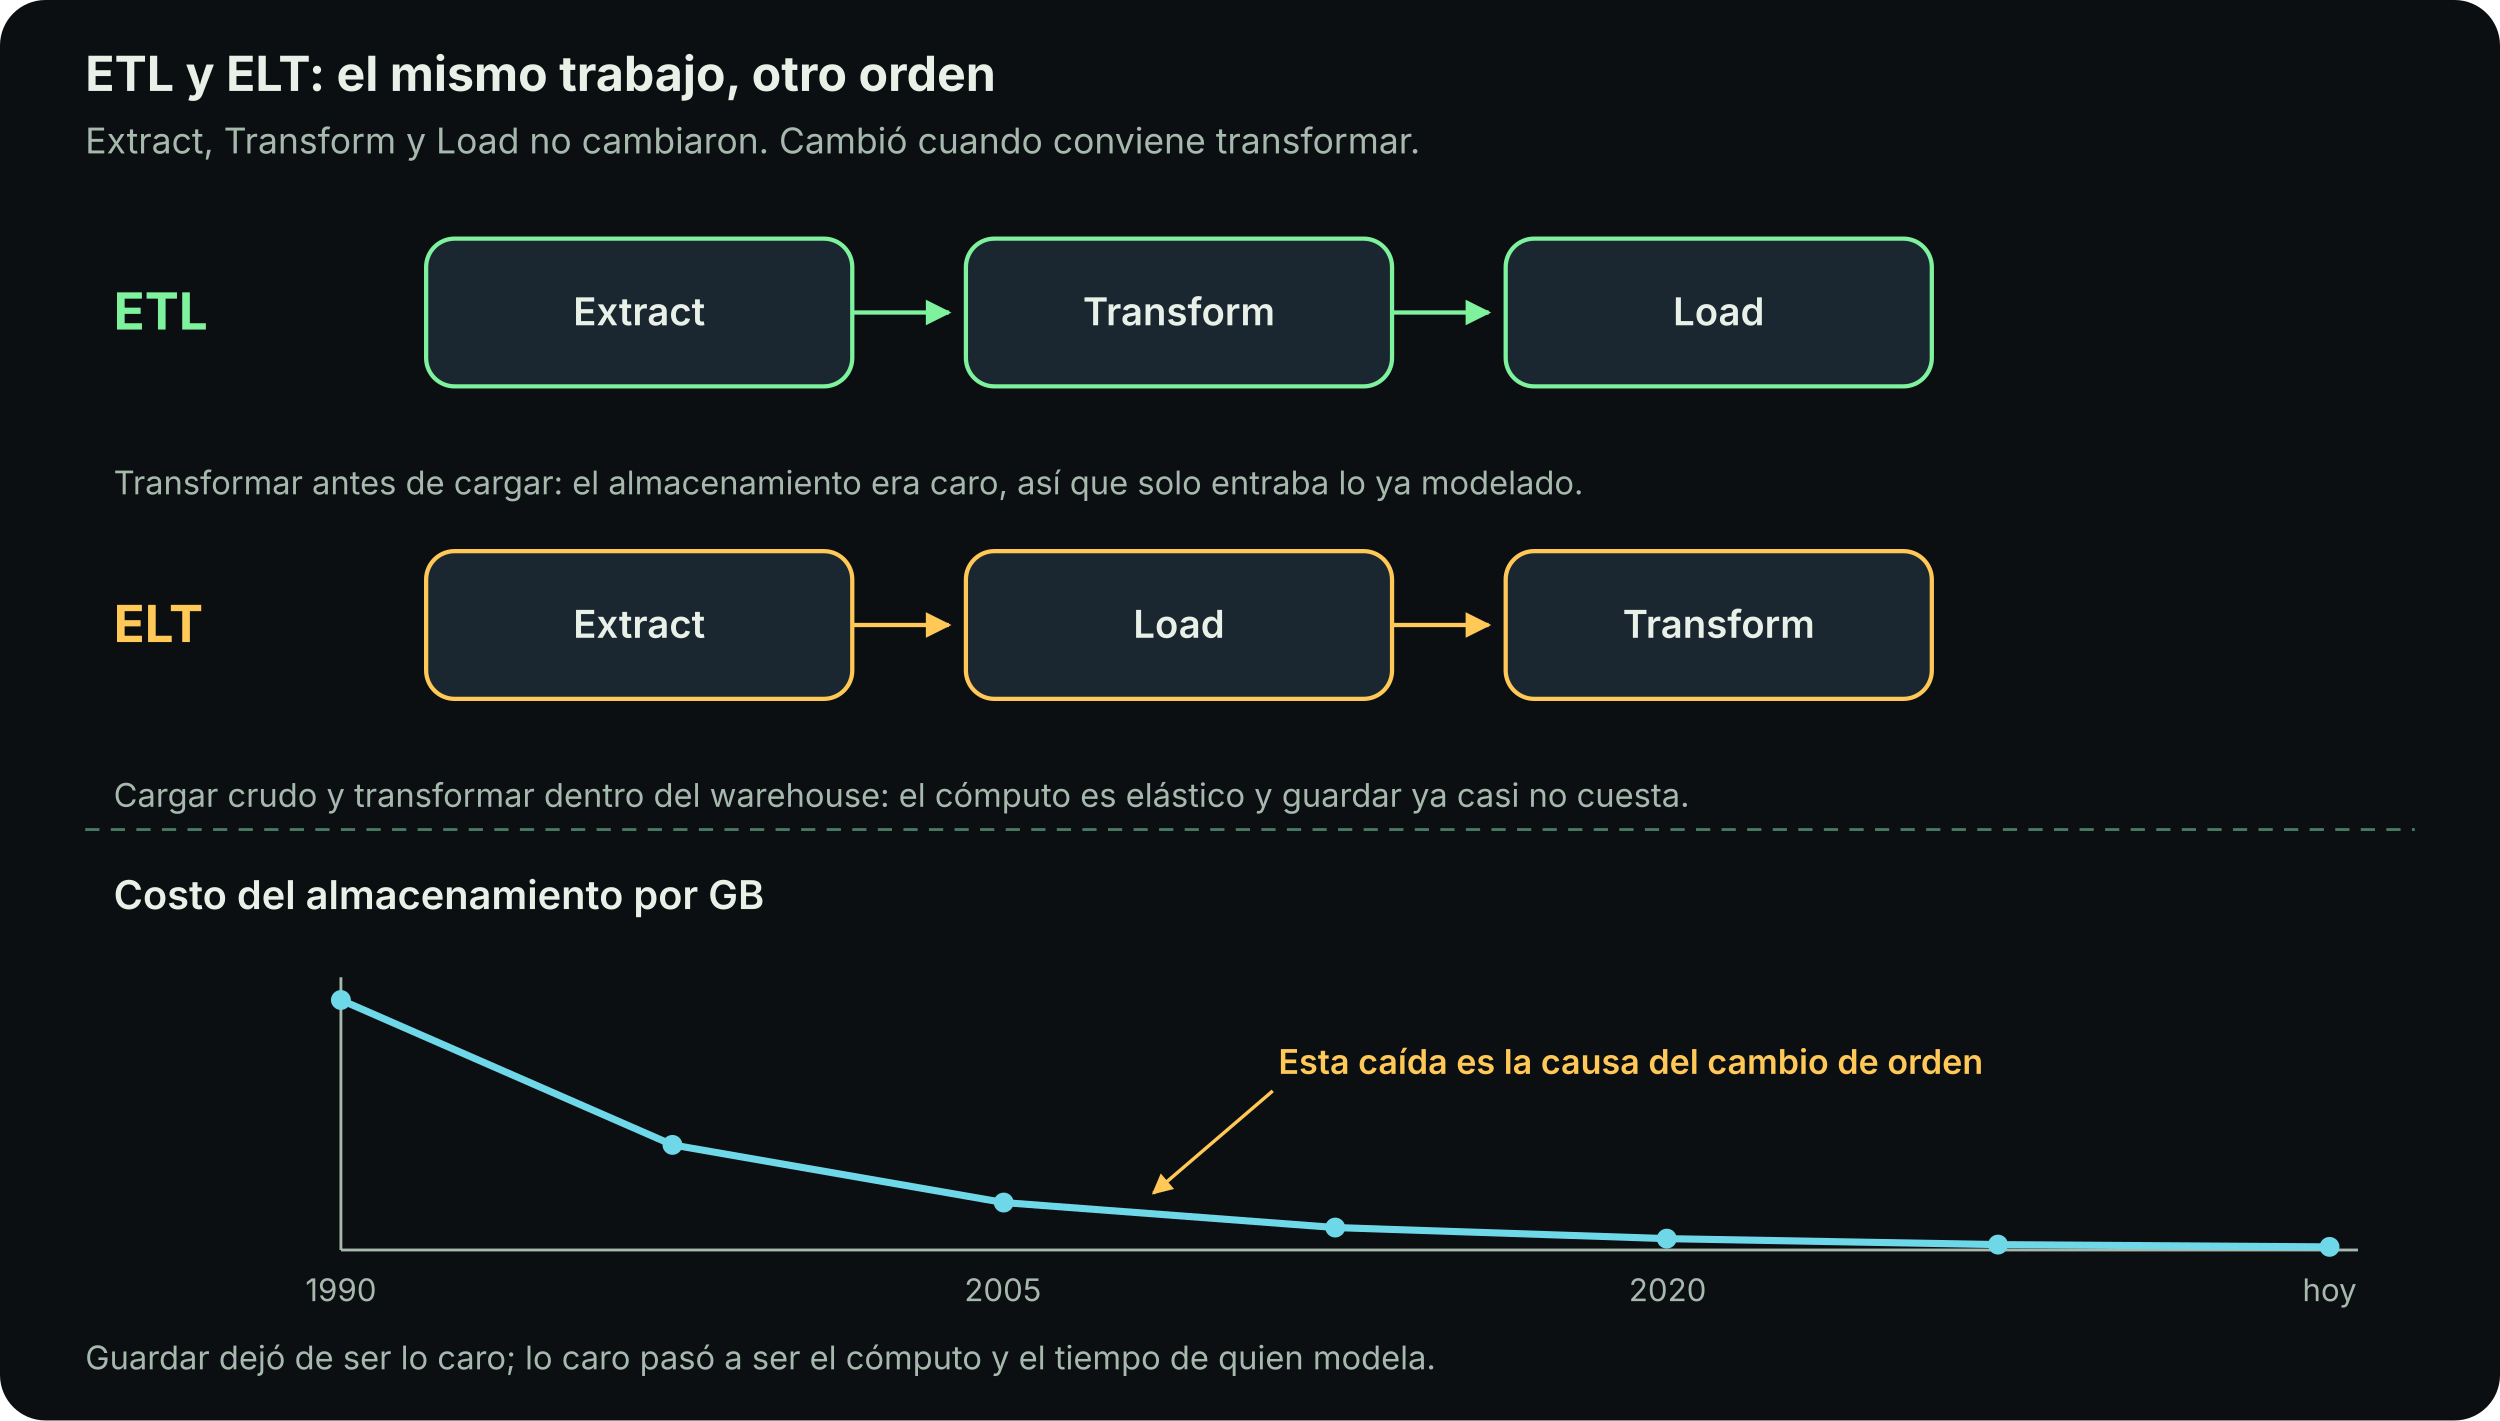
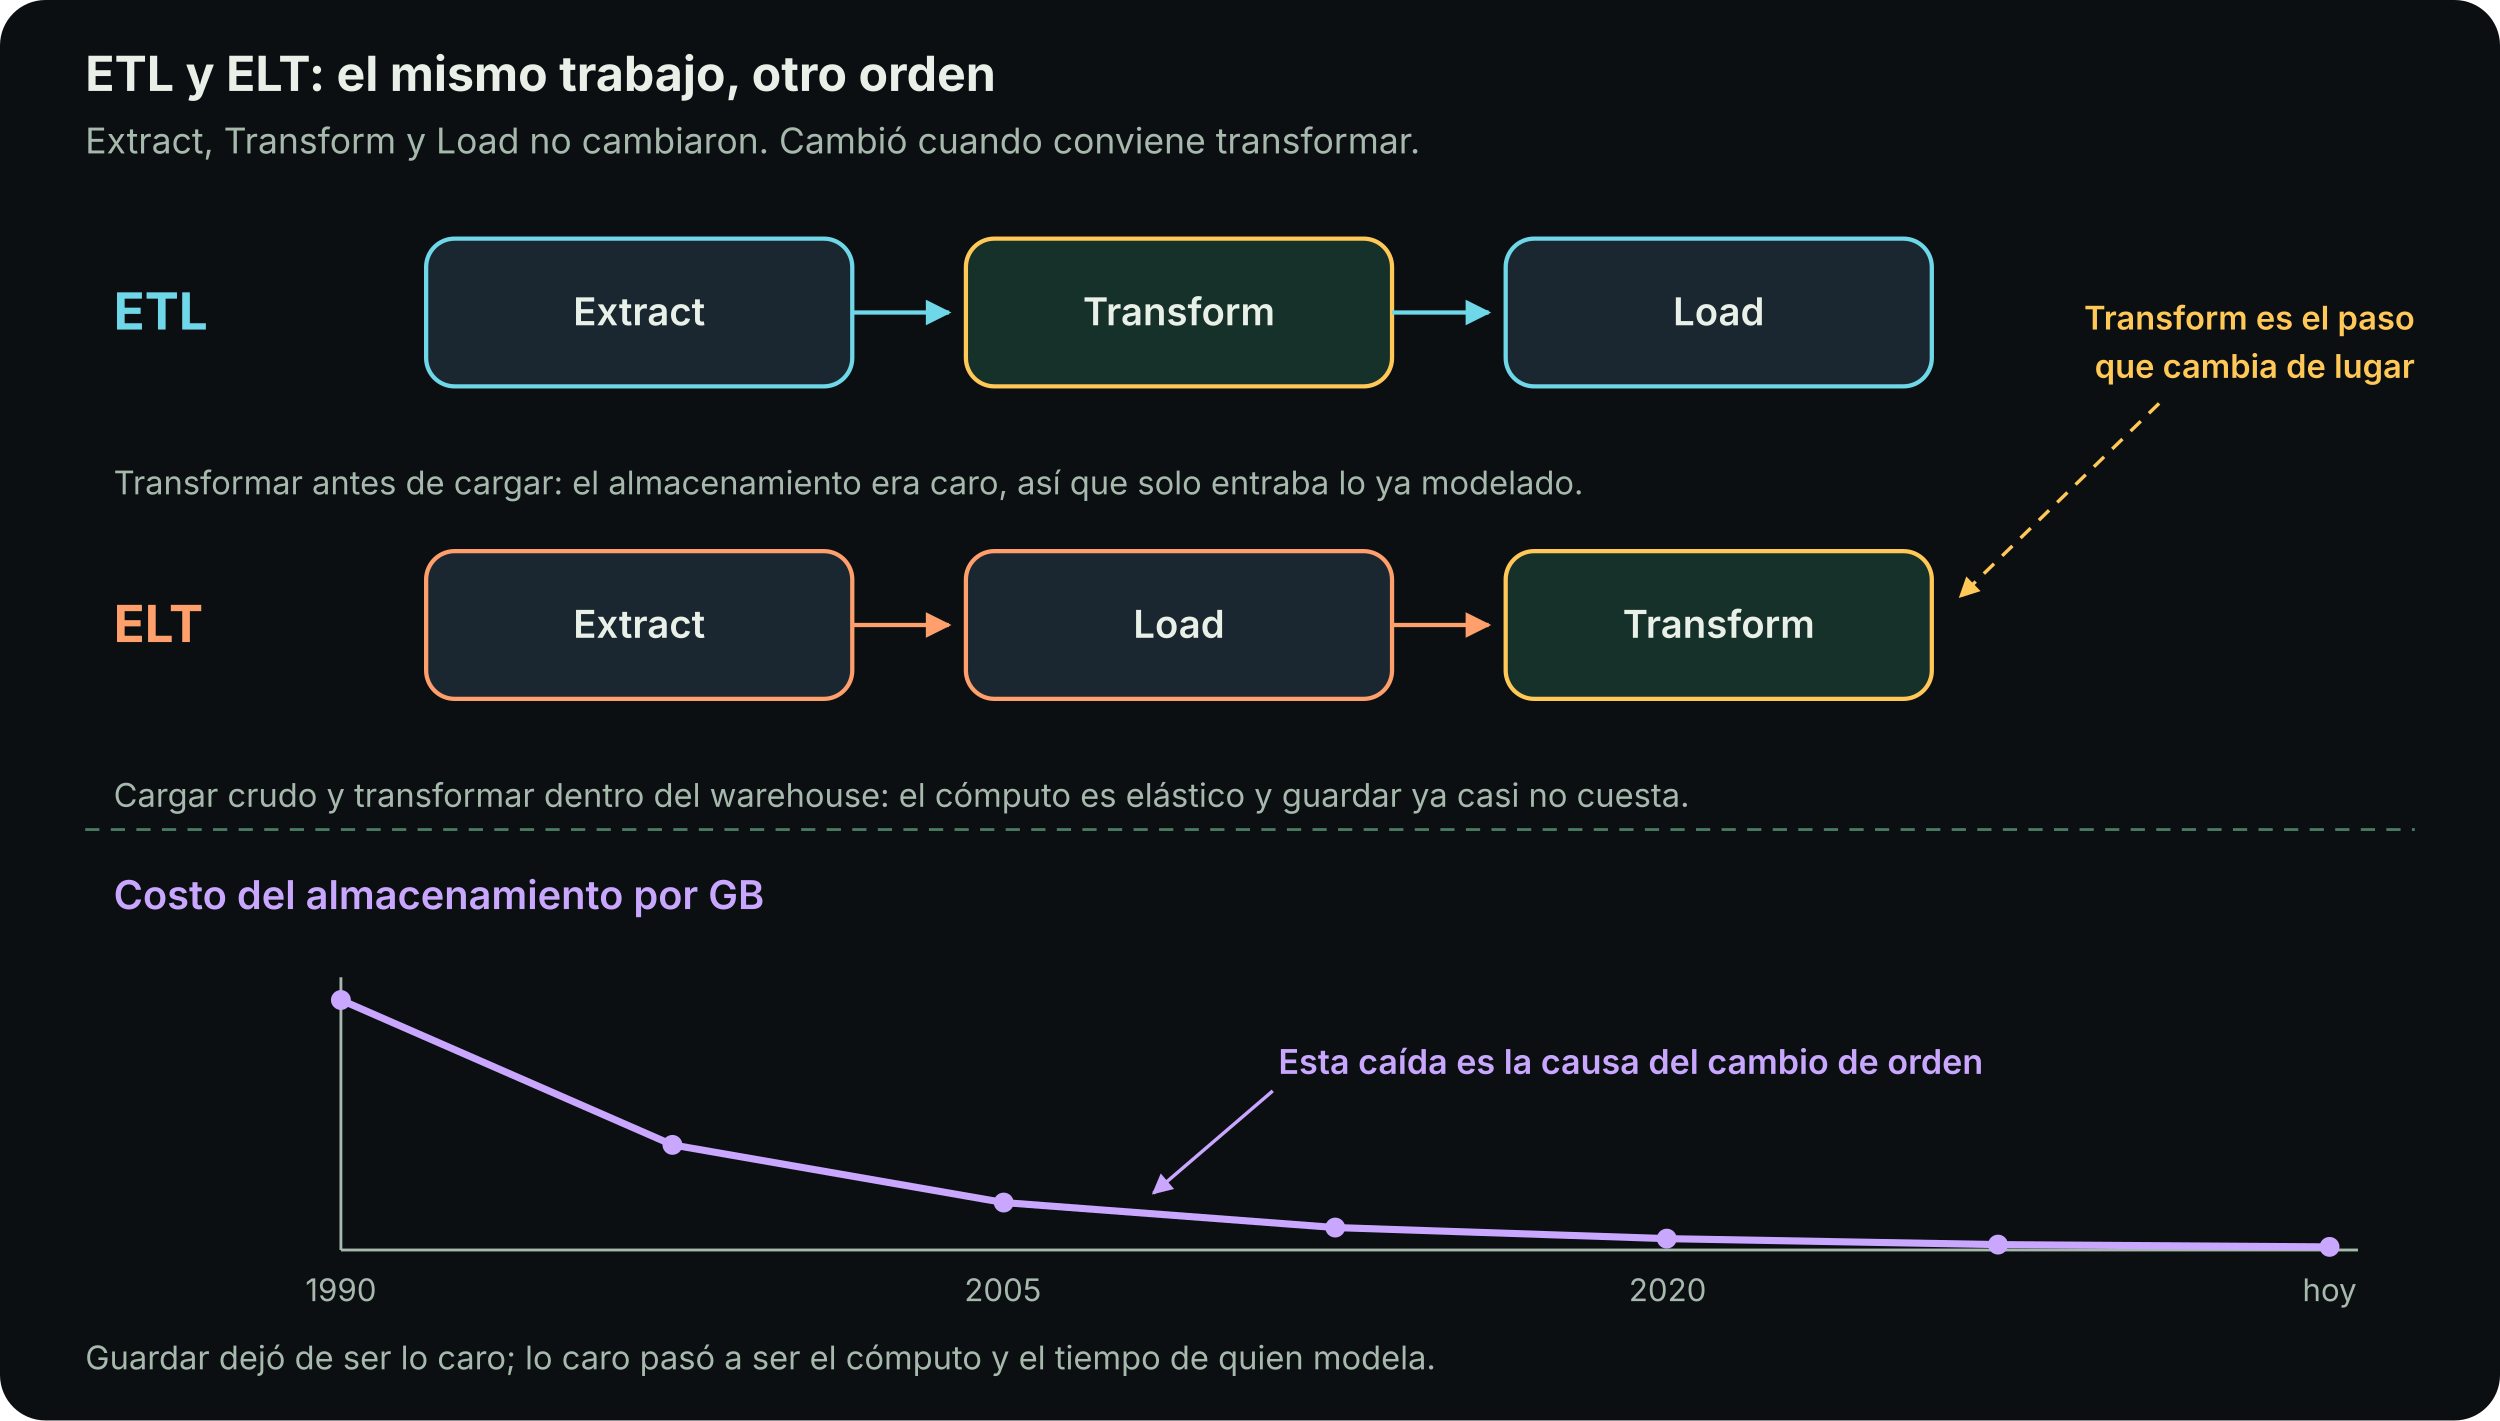
<svg xmlns="http://www.w3.org/2000/svg" width="880" height="500" viewBox="0 0 880 500" role="img" aria-label="ETL frente a ELT, y la caída del costo del almacenamiento que invirtió el orden">
  <defs>
    <marker id="f4a7a63" viewBox="0 0 10 10" refX="9" refY="5" markerWidth="6" markerHeight="6" orient="auto-start-reverse">
      <path d="M0,0 L10,5 L0,10 z" fill="#4a7a63" />
    </marker>
    <marker id="f7ef29d" viewBox="0 0 10 10" refX="9" refY="5" markerWidth="6" markerHeight="6" orient="auto-start-reverse">
      <path d="M0,0 L10,5 L0,10 z" fill="#7ef29d" />
    </marker>
    <marker id="fffc857" viewBox="0 0 10 10" refX="9" refY="5" markerWidth="6" markerHeight="6" orient="auto-start-reverse">
      <path d="M0,0 L10,5 L0,10 z" fill="#ffc857" />
    </marker>
    <marker id="f6fd8e8" viewBox="0 0 10 10" refX="9" refY="5" markerWidth="6" markerHeight="6" orient="auto-start-reverse">
      <path d="M0,0 L10,5 L0,10 z" fill="#6fd8e8" />
    </marker>
    <marker id="fc9a7ff" viewBox="0 0 10 10" refX="9" refY="5" markerWidth="6" markerHeight="6" orient="auto-start-reverse">
      <path d="M0,0 L10,5 L0,10 z" fill="#c9a7ff" />
    </marker>
    <marker id="fff9f6b" viewBox="0 0 10 10" refX="9" refY="5" markerWidth="6" markerHeight="6" orient="auto-start-reverse">
      <path d="M0,0 L10,5 L0,10 z" fill="#ff9f6b" />
    </marker>
    <marker id="f5fe0c0" viewBox="0 0 10 10" refX="9" refY="5" markerWidth="6" markerHeight="6" orient="auto-start-reverse">
      <path d="M0,0 L10,5 L0,10 z" fill="#5fe0c0" />
    </marker>
    <marker id="fa7b8ad" viewBox="0 0 10 10" refX="9" refY="5" markerWidth="6" markerHeight="6" orient="auto-start-reverse">
      <path d="M0,0 L10,5 L0,10 z" fill="#a7b8ad" />
    </marker>
+     <marker id="fff6b6b" viewBox="0 0 10 10" refX="9" refY="5" markerWidth="6" markerHeight="6" orient="auto-start-reverse">
+       <path d="M0,0 L10,5 L0,10 z" fill="#ff6b6b" />
+     </marker>
+     <marker id="fff8ad4" viewBox="0 0 10 10" refX="9" refY="5" markerWidth="6" markerHeight="6" orient="auto-start-reverse">
+       <path d="M0,0 L10,5 L0,10 z" fill="#ff8ad4" />
+     </marker>
+     <marker id="f7aa7ff" viewBox="0 0 10 10" refX="9" refY="5" markerWidth="6" markerHeight="6" orient="auto-start-reverse">
+       <path d="M0,0 L10,5 L0,10 z" fill="#7aa7ff" />
+     </marker>
+     <marker id="f84eba6" viewBox="0 0 10 10" refX="9" refY="5" markerWidth="6" markerHeight="6" orient="auto-start-reverse">
+       <path d="M0,0 L10,5 L0,10 z" fill="#84eba6" />
+     </marker>
+     <marker id="f84c9eb" viewBox="0 0 10 10" refX="9" refY="5" markerWidth="6" markerHeight="6" orient="auto-start-reverse">
+       <path d="M0,0 L10,5 L0,10 z" fill="#84c9eb" />
+     </marker>
+     <marker id="fa684eb" viewBox="0 0 10 10" refX="9" refY="5" markerWidth="6" markerHeight="6" orient="auto-start-reverse">
+       <path d="M0,0 L10,5 L0,10 z" fill="#a684eb" />
+     </marker>
+     <marker id="feb84c9" viewBox="0 0 10 10" refX="9" refY="5" markerWidth="6" markerHeight="6" orient="auto-start-reverse">
+       <path d="M0,0 L10,5 L0,10 z" fill="#eb84c9" />
+     </marker>
+     <marker id="feba684" viewBox="0 0 10 10" refX="9" refY="5" markerWidth="6" markerHeight="6" orient="auto-start-reverse">
+       <path d="M0,0 L10,5 L0,10 z" fill="#eba684" />
+     </marker>
+     <marker id="fc9eb84" viewBox="0 0 10 10" refX="9" refY="5" markerWidth="6" markerHeight="6" orient="auto-start-reverse">
+       <path d="M0,0 L10,5 L0,10 z" fill="#c9eb84" />
+     </marker>
+     <marker id="f5b83d6" viewBox="0 0 10 10" refX="9" refY="5" markerWidth="6" markerHeight="6" orient="auto-start-reverse">
+       <path d="M0,0 L10,5 L0,10 z" fill="#5b83d6" />
+     </marker>
+     <marker id="f4fd6c0" viewBox="0 0 10 10" refX="9" refY="5" markerWidth="6" markerHeight="6" orient="auto-start-reverse">
+       <path d="M0,0 L10,5 L0,10 z" fill="#4fd6c0" />
+     </marker>
+     <marker id="fff7a5c" viewBox="0 0 10 10" refX="9" refY="5" markerWidth="6" markerHeight="6" orient="auto-start-reverse">
+       <path d="M0,0 L10,5 L0,10 z" fill="#ff7a5c" />
+     </marker>
+     <linearGradient id="gRamaAB" x1="0" y1="0" x2="1" y2="0">
+       <stop offset="0" stop-color="#6fd8e8" />
+       <stop offset="1" stop-color="#c9a7ff" />
+     </linearGradient>
  </defs>
  <rect x="0" y="0" width="880" height="500" rx="16" fill="#0b0f12" />
  <text x="30.0" y="32.0" fill="#e8f0e8" font-family="system-ui, -apple-system, Segoe UI, sans-serif" font-size="17" font-weight="700" text-anchor="start">ETL y ELT: el mismo trabajo, otro orden</text>
  <text x="30.0" y="54.0" fill="#a7b8ad" font-family="system-ui, -apple-system, Segoe UI, sans-serif" font-size="12.5" font-weight="400" text-anchor="start">Extract, Transform y Load no cambiaron. Cambió cuando conviene transformar.</text>
-   <text x="40.0" y="116.0" fill="#7ef29d" font-family="system-ui, -apple-system, Segoe UI, sans-serif" font-size="18" font-weight="700" text-anchor="start">ETL</text>
-   <rect x="150.0" y="84.0" width="150.0" height="52.0" rx="10" fill="#1b2730" stroke="#7ef29d" stroke-width="1.5" />
+   <text x="40.0" y="116.0" fill="#6fd8e8" font-family="system-ui, -apple-system, Segoe UI, sans-serif" font-size="18" font-weight="700" text-anchor="start">ETL</text>
+   <rect x="150.0" y="84.0" width="150.0" height="52.0" rx="10" fill="#1b2730" stroke="#6fd8e8" stroke-width="1.5" />
  <text x="225.0" y="114.5" fill="#e8f0e8" font-family="system-ui, -apple-system, Segoe UI, sans-serif" font-size="13.5" font-weight="600" text-anchor="middle">Extract</text>
-   <line x1="300.0" y1="110.0" x2="334.0" y2="110.0" stroke="#7ef29d" stroke-width="1.5" marker-end="url(#f7ef29d)" />
-   <rect x="340.0" y="84.0" width="150.0" height="52.0" rx="10" fill="#1b2730" stroke="#7ef29d" stroke-width="1.5" />
+   <line x1="300.0" y1="110.0" x2="334.0" y2="110.0" stroke="#6fd8e8" stroke-width="1.5" marker-end="url(#f6fd8e8)" />
+   <rect x="340.0" y="84.0" width="150.0" height="52.0" rx="10" fill="#16302a" stroke="#ffc857" stroke-width="1.5" />
  <text x="415.0" y="114.5" fill="#e8f0e8" font-family="system-ui, -apple-system, Segoe UI, sans-serif" font-size="13.5" font-weight="600" text-anchor="middle">Transform</text>
-   <line x1="490.0" y1="110.0" x2="524.0" y2="110.0" stroke="#7ef29d" stroke-width="1.5" marker-end="url(#f7ef29d)" />
-   <rect x="530.0" y="84.0" width="150.0" height="52.0" rx="10" fill="#1b2730" stroke="#7ef29d" stroke-width="1.5" />
+   <line x1="490.0" y1="110.0" x2="524.0" y2="110.0" stroke="#6fd8e8" stroke-width="1.5" marker-end="url(#f6fd8e8)" />
+   <rect x="530.0" y="84.0" width="150.0" height="52.0" rx="10" fill="#1b2730" stroke="#6fd8e8" stroke-width="1.5" />
  <text x="605.0" y="114.5" fill="#e8f0e8" font-family="system-ui, -apple-system, Segoe UI, sans-serif" font-size="13.5" font-weight="600" text-anchor="middle">Load</text>
  <text x="40.0" y="174.0" fill="#a7b8ad" font-family="system-ui, -apple-system, Segoe UI, sans-serif" font-size="11.5" font-weight="400" text-anchor="start">Transformar antes de cargar: el almacenamiento era caro, así que solo entraba lo ya modelado.</text>
-   <text x="40.0" y="226.0" fill="#ffc857" font-family="system-ui, -apple-system, Segoe UI, sans-serif" font-size="18" font-weight="700" text-anchor="start">ELT</text>
-   <rect x="150.0" y="194.0" width="150.0" height="52.0" rx="10" fill="#1b2730" stroke="#ffc857" stroke-width="1.5" />
+   <text x="40.0" y="226.0" fill="#ff9f6b" font-family="system-ui, -apple-system, Segoe UI, sans-serif" font-size="18" font-weight="700" text-anchor="start">ELT</text>
+   <rect x="150.0" y="194.0" width="150.0" height="52.0" rx="10" fill="#1b2730" stroke="#ff9f6b" stroke-width="1.5" />
  <text x="225.0" y="224.5" fill="#e8f0e8" font-family="system-ui, -apple-system, Segoe UI, sans-serif" font-size="13.5" font-weight="600" text-anchor="middle">Extract</text>
-   <line x1="300.0" y1="220.0" x2="334.0" y2="220.0" stroke="#ffc857" stroke-width="1.5" marker-end="url(#fffc857)" />
-   <rect x="340.0" y="194.0" width="150.0" height="52.0" rx="10" fill="#1b2730" stroke="#ffc857" stroke-width="1.5" />
+   <line x1="300.0" y1="220.0" x2="334.0" y2="220.0" stroke="#ff9f6b" stroke-width="1.5" marker-end="url(#fff9f6b)" />
+   <rect x="340.0" y="194.0" width="150.0" height="52.0" rx="10" fill="#1b2730" stroke="#ff9f6b" stroke-width="1.5" />
  <text x="415.0" y="224.5" fill="#e8f0e8" font-family="system-ui, -apple-system, Segoe UI, sans-serif" font-size="13.5" font-weight="600" text-anchor="middle">Load</text>
-   <line x1="490.0" y1="220.0" x2="524.0" y2="220.0" stroke="#ffc857" stroke-width="1.5" marker-end="url(#fffc857)" />
-   <rect x="530.0" y="194.0" width="150.0" height="52.0" rx="10" fill="#1b2730" stroke="#ffc857" stroke-width="1.5" />
+   <line x1="490.0" y1="220.0" x2="524.0" y2="220.0" stroke="#ff9f6b" stroke-width="1.5" marker-end="url(#fff9f6b)" />
+   <rect x="530.0" y="194.0" width="150.0" height="52.0" rx="10" fill="#16302a" stroke="#ffc857" stroke-width="1.5" />
  <text x="605.0" y="224.5" fill="#e8f0e8" font-family="system-ui, -apple-system, Segoe UI, sans-serif" font-size="13.5" font-weight="600" text-anchor="middle">Transform</text>
  <text x="40.0" y="284.0" fill="#a7b8ad" font-family="system-ui, -apple-system, Segoe UI, sans-serif" font-size="11.5" font-weight="400" text-anchor="start">Cargar crudo y transformar dentro del warehouse: el cómputo es elástico y guardar ya casi no cuesta.</text>
+   <text x="850.0" y="116.0" fill="#ffc857" font-family="system-ui, -apple-system, Segoe UI, sans-serif" font-size="11.5" font-weight="600" text-anchor="end">Transform es el paso</text>
+   <text x="850.0" y="133.0" fill="#ffc857" font-family="system-ui, -apple-system, Segoe UI, sans-serif" font-size="11.5" font-weight="600" text-anchor="end">que cambia de lugar</text>
+   <line x1="760.0" y1="142.0" x2="690.0" y2="210.0" stroke="#ffc857" stroke-width="1.2" stroke-dasharray="5 4" marker-end="url(#fffc857)" />
  <line x1="30.0" y1="292.0" x2="850.0" y2="292.0" stroke="#4a7a63" stroke-width="1" stroke-dasharray="5 4" />
-   <text x="40.0" y="320.0" fill="#e8f0e8" font-family="system-ui, -apple-system, Segoe UI, sans-serif" font-size="14" font-weight="600" text-anchor="start">Costo del almacenamiento por GB</text>
+   <text x="40.0" y="320.0" fill="#c9a7ff" font-family="system-ui, -apple-system, Segoe UI, sans-serif" font-size="14" font-weight="600" text-anchor="start">Costo del almacenamiento por GB</text>
  <line x1="120.0" y1="344.0" x2="120.0" y2="440.0" stroke="#a7b8ad" stroke-width="1" />
  <line x1="120.0" y1="440.0" x2="830.0" y2="440.0" stroke="#a7b8ad" stroke-width="1" />
-   <path d="M120.0,352.0 L236.7,403.0 L353.3,423.3 L470.0,432.1 L586.7,436.0 L703.3,438.1 L820.0,438.9" fill="none" stroke="#6fd8e8" stroke-width="2.5" stroke-linejoin="round" stroke-linecap="round" />
-   <circle cx="120.0" cy="352.0" r="3.5" fill="#6fd8e8" />
-   <circle cx="236.7" cy="403.0" r="3.5" fill="#6fd8e8" />
-   <circle cx="353.3" cy="423.3" r="3.5" fill="#6fd8e8" />
-   <circle cx="470.0" cy="432.1" r="3.5" fill="#6fd8e8" />
-   <circle cx="586.7" cy="436.0" r="3.5" fill="#6fd8e8" />
-   <circle cx="703.3" cy="438.1" r="3.5" fill="#6fd8e8" />
-   <circle cx="820.0" cy="438.9" r="3.5" fill="#6fd8e8" />
+   <path d="M120.0,352.0 L236.7,403.0 L353.3,423.3 L470.0,432.1 L586.7,436.0 L703.3,438.1 L820.0,438.9" fill="none" stroke="#c9a7ff" stroke-width="2.5" stroke-linejoin="round" stroke-linecap="round" />
+   <circle cx="120.0" cy="352.0" r="3.5" fill="#c9a7ff" />
+   <circle cx="236.7" cy="403.0" r="3.5" fill="#c9a7ff" />
+   <circle cx="353.3" cy="423.3" r="3.5" fill="#c9a7ff" />
+   <circle cx="470.0" cy="432.1" r="3.5" fill="#c9a7ff" />
+   <circle cx="586.7" cy="436.0" r="3.5" fill="#c9a7ff" />
+   <circle cx="703.3" cy="438.1" r="3.5" fill="#c9a7ff" />
+   <circle cx="820.0" cy="438.9" r="3.5" fill="#c9a7ff" />
  <text x="120.0" y="458.0" fill="#a7b8ad" font-family="system-ui, -apple-system, Segoe UI, sans-serif" font-size="11" font-weight="400" text-anchor="middle">1990</text>
  <text x="353.0" y="458.0" fill="#a7b8ad" font-family="system-ui, -apple-system, Segoe UI, sans-serif" font-size="11" font-weight="400" text-anchor="middle">2005</text>
  <text x="587.0" y="458.0" fill="#a7b8ad" font-family="system-ui, -apple-system, Segoe UI, sans-serif" font-size="11" font-weight="400" text-anchor="middle">2020</text>
  <text x="820.0" y="458.0" fill="#a7b8ad" font-family="system-ui, -apple-system, Segoe UI, sans-serif" font-size="11" font-weight="400" text-anchor="middle">hoy</text>
-   <text x="450.0" y="378.0" fill="#ffc857" font-family="system-ui, -apple-system, Segoe UI, sans-serif" font-size="12" font-weight="600" text-anchor="start">Esta caída es la causa del cambio de orden</text>
-   <line x1="448.0" y1="384.0" x2="406.0" y2="420.0" stroke="#ffc857" stroke-width="1.2" marker-end="url(#fffc857)" />
+   <text x="450.0" y="378.0" fill="#c9a7ff" font-family="system-ui, -apple-system, Segoe UI, sans-serif" font-size="12" font-weight="600" text-anchor="start">Esta caída es la causa del cambio de orden</text>
+   <line x1="448.0" y1="384.0" x2="406.0" y2="420.0" stroke="#c9a7ff" stroke-width="1.2" marker-end="url(#fc9a7ff)" />
  <text x="30.0" y="482.0" fill="#a7b8ad" font-family="system-ui, -apple-system, Segoe UI, sans-serif" font-size="11.5" font-weight="400" text-anchor="start">Guardar dejó de ser lo caro; lo caro pasó a ser el cómputo y el tiempo de quien modela.</text>
</svg>
